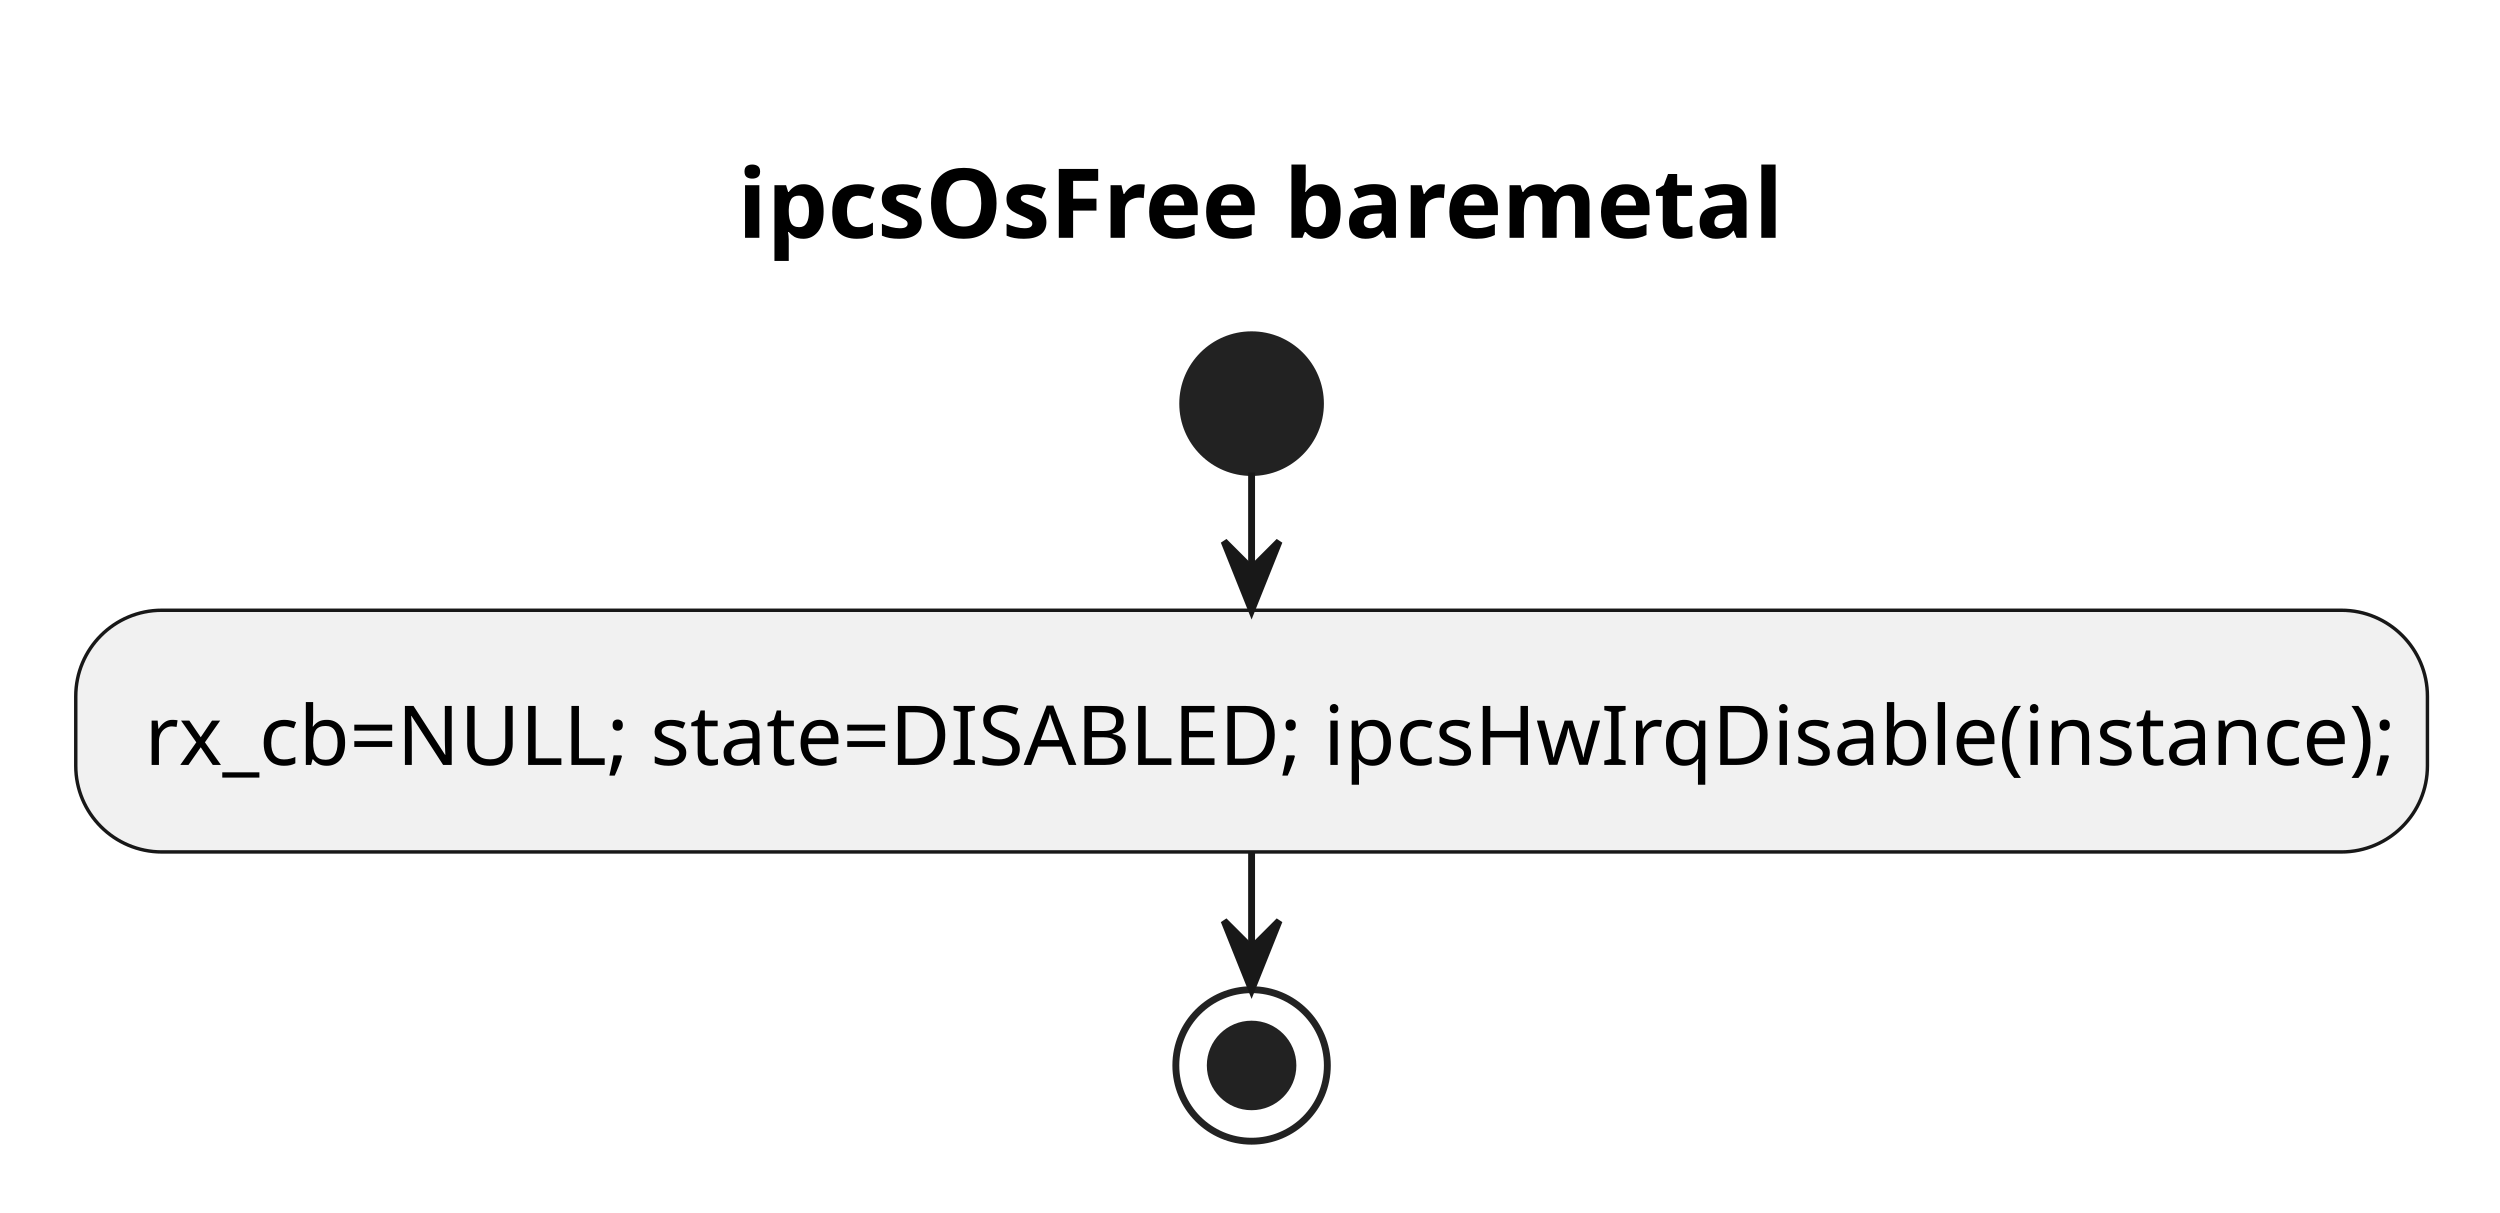
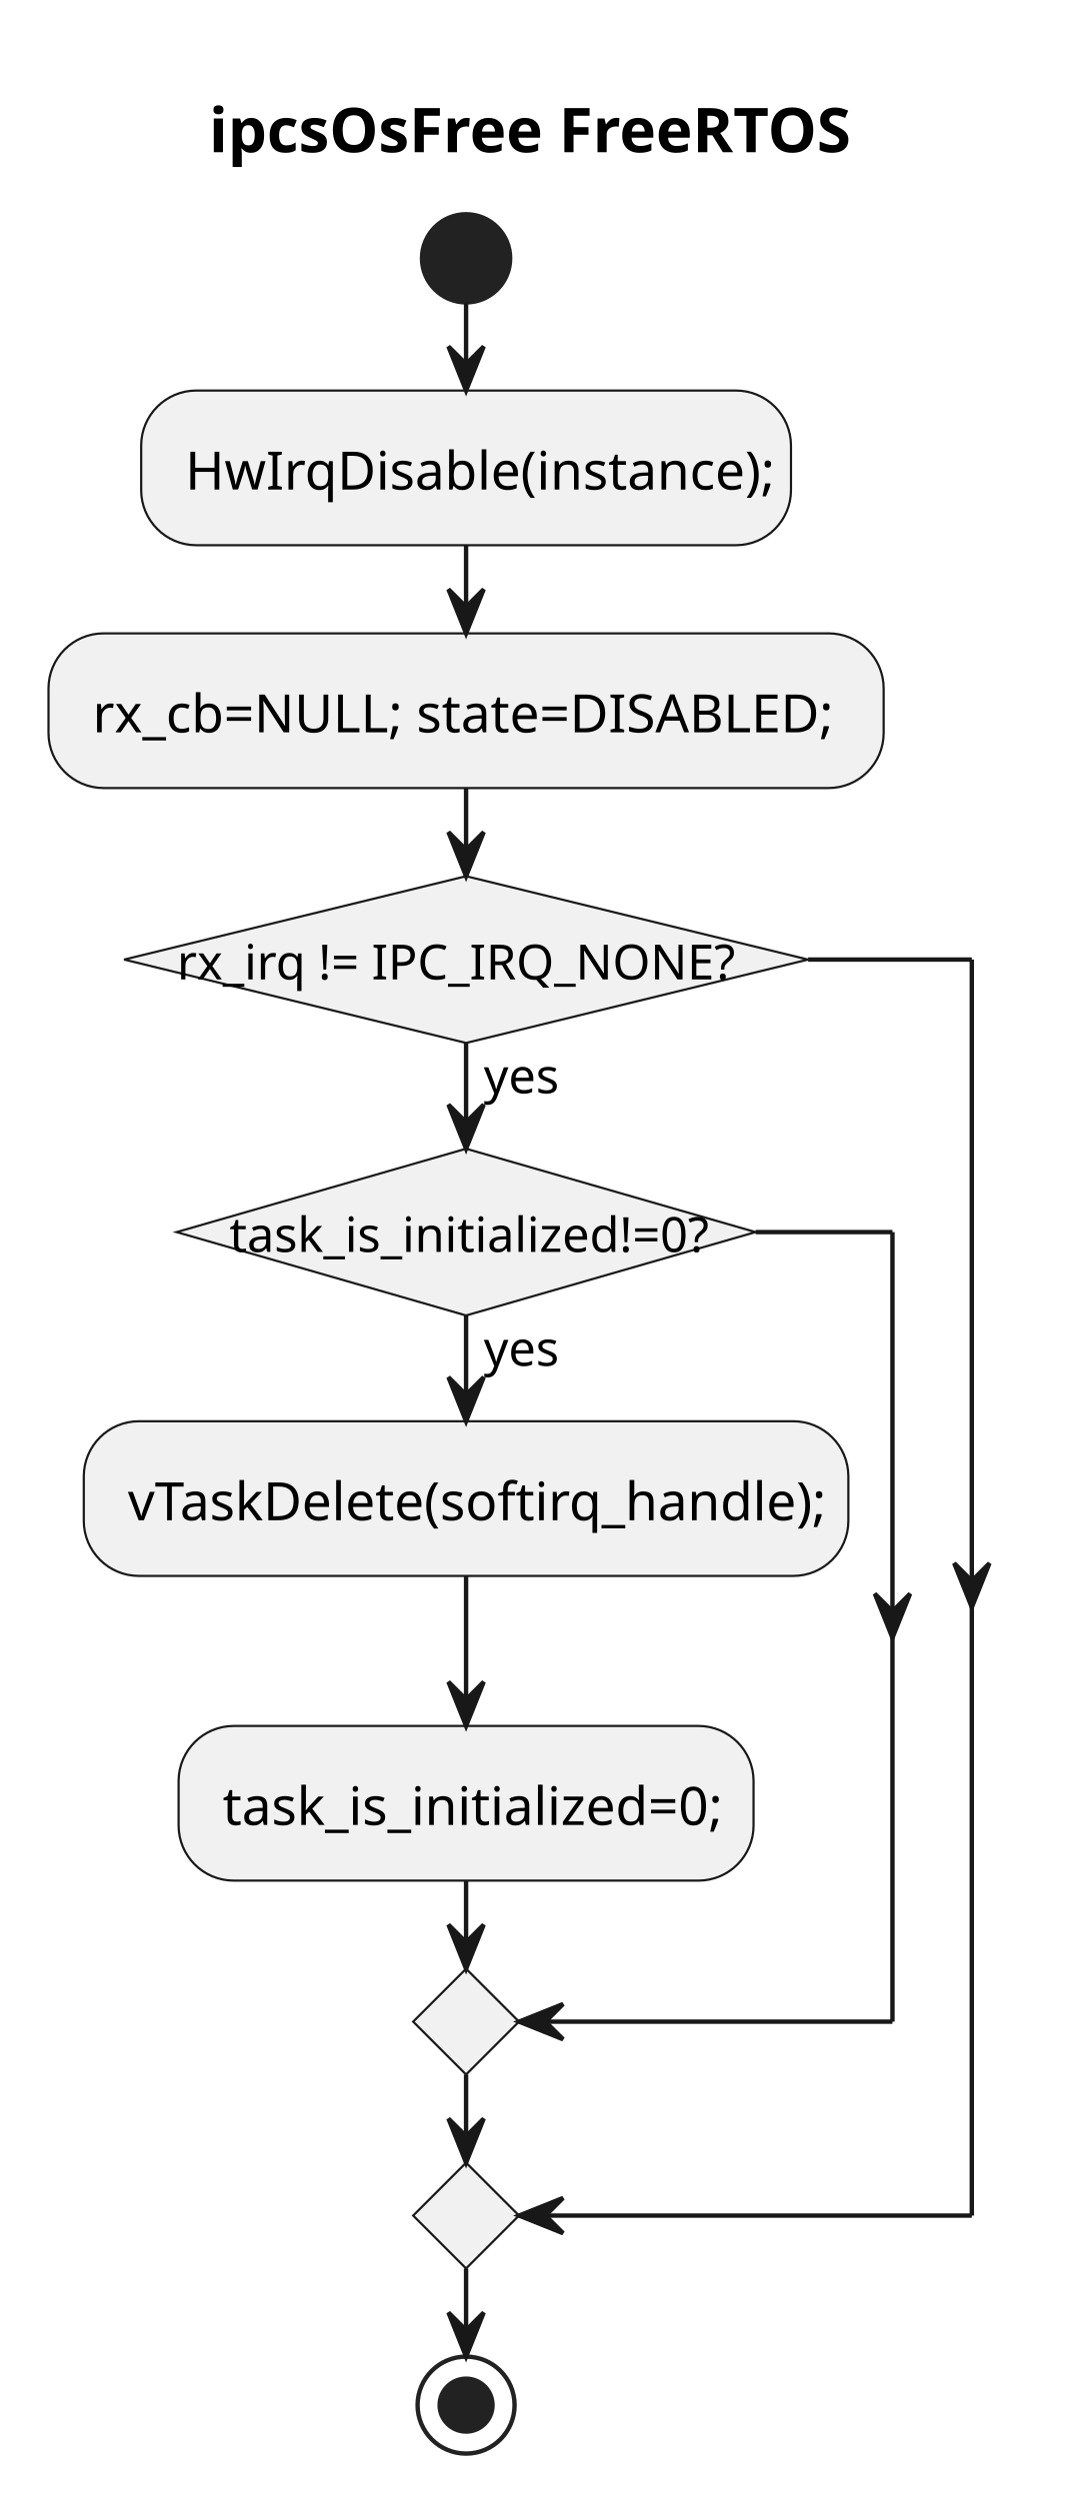
- <svg xmlns="http://www.w3.org/2000/svg" contentStyleType="text/css" data-diagram-type="ACTIVITY" height="176px" preserveAspectRatio="none" style="width:363px;height:176px;background:#FFFFFF;" version="1.1" viewBox="0 0 363 176" width="363px" zoomAndPan="magnify">
+ <svg xmlns="http://www.w3.org/2000/svg" contentStyleType="text/css" data-diagram-type="ACTIVITY" height="567px" preserveAspectRatio="none" style="width:246px;height:567px;background:#FFFFFF;" version="1.1" viewBox="0 0 246 567" width="246px" zoomAndPan="magnify">
  <defs />
  <g>
    <g class="title" data-source-line="4">
-       <text fill="#000000" font-family="sans-serif" font-size="14" font-weight="bold" lengthAdjust="spacing" textLength="146.296" x="107.084" y="34.533">ipcsOsFree baremetal</text>
+       <text fill="#000000" font-family="sans-serif" font-size="14" font-weight="bold" lengthAdjust="spacing" textLength="148.613" x="47.398" y="34.533">ipcsOsFree FreeRTOS</text>
    </g>
-     <ellipse cx="181.731" cy="58.609" fill="#222222" rx="10" ry="10" style="stroke:#222222;stroke-width:1;" />
-     <rect fill="#F1F1F1" height="35.094" rx="12.5" ry="12.5" style="stroke:#181818;stroke-width:0.5;" width="341.463" x="11" y="88.609" />
-     <text fill="#000000" font-family="sans-serif" font-size="12" lengthAdjust="spacing" textLength="321.463" x="21" y="111.066">rx_cb=NULL; state=DISABLED; ipcsHwIrqDisable(instance);</text>
-     <ellipse cx="181.731" cy="154.703" fill="none" rx="11" ry="11" style="stroke:#222222;stroke-width:1;" />
-     <ellipse cx="181.731" cy="154.703" fill="#222222" rx="6" ry="6" style="stroke:#222222;stroke-width:1;" />
-     <line style="stroke:#181818;stroke-width:1;" x1="181.731" x2="181.731" y1="68.609" y2="88.609" />
-     <polygon fill="#181818" points="177.731,78.609,181.731,88.609,185.731,78.609,181.731,82.609" style="stroke:#181818;stroke-width:1;" />
-     <line style="stroke:#181818;stroke-width:1;" x1="181.731" x2="181.731" y1="123.703" y2="143.703" />
-     <polygon fill="#181818" points="177.731,133.703,181.731,143.703,185.731,133.703,181.731,137.703" style="stroke:#181818;stroke-width:1;" />
+     <ellipse cx="105.706" cy="58.609" fill="#222222" rx="10" ry="10" style="stroke:#222222;stroke-width:1;" />
+     <rect fill="#F1F1F1" height="35.094" rx="12.5" ry="12.5" style="stroke:#181818;stroke-width:0.5;" width="147.377" x="32.018" y="88.609" />
+     <text fill="#000000" font-family="sans-serif" font-size="12" lengthAdjust="spacing" textLength="127.377" x="42.018" y="111.066">HwIrqDisable(instance);</text>
+     <rect fill="#F1F1F1" height="35.094" rx="12.5" ry="12.5" style="stroke:#181818;stroke-width:0.5;" width="189.412" x="11" y="143.703" />
+     <text fill="#000000" font-family="sans-serif" font-size="12" lengthAdjust="spacing" textLength="169.412" x="21" y="166.16">rx_cb=NULL; state=DISABLED;</text>
+     <rect fill="#F1F1F1" height="35.094" rx="12.5" ry="12.5" style="stroke:#181818;stroke-width:0.5;" width="173.404" x="19.004" y="322.469" />
+     <text fill="#000000" font-family="sans-serif" font-size="12" lengthAdjust="spacing" textLength="153.404" x="29.004" y="344.926">vTaskDelete(softirq_handle);</text>
+     <rect fill="#F1F1F1" height="35.094" rx="12.5" ry="12.5" style="stroke:#181818;stroke-width:0.5;" width="130.397" x="40.508" y="391.603" />
+     <text fill="#000000" font-family="sans-serif" font-size="12" lengthAdjust="spacing" textLength="110.397" x="50.508" y="414.06">task_is_initialized=0;</text>
+     <polygon fill="#F1F1F1" points="105.706,260.633,171.363,279.551,105.706,298.469,40.049,279.551" style="stroke:#181818;stroke-width:0.5;" />
+     <text fill="#000000" font-family="sans-serif" font-size="11" lengthAdjust="spacing" textLength="17.118" x="109.706" y="309.888">yes</text>
+     <text fill="#000000" font-family="sans-serif" font-size="11" lengthAdjust="spacing" textLength="107.314" x="52.049" y="284.052">task_is_initialized!=0?</text>
+     <polygon fill="#F1F1F1" points="105.706,446.697,117.706,458.697,105.706,470.697,93.706,458.697,105.706,446.697" style="stroke:#181818;stroke-width:0.5;" />
+     <polygon fill="#F1F1F1" points="105.706,198.797,183.268,217.715,105.706,236.633,28.144,217.715" style="stroke:#181818;stroke-width:0.5;" />
+     <text fill="#000000" font-family="sans-serif" font-size="11" lengthAdjust="spacing" textLength="17.118" x="109.706" y="248.052">yes</text>
+     <text fill="#000000" font-family="sans-serif" font-size="11" lengthAdjust="spacing" textLength="131.125" x="40.144" y="222.216">rx_irq != IPC_IRQ_NONE?</text>
+     <polygon fill="#F1F1F1" points="105.706,490.697,117.706,502.697,105.706,514.697,93.706,502.697,105.706,490.697" style="stroke:#181818;stroke-width:0.5;" />
+     <ellipse cx="105.706" cy="545.697" fill="none" rx="11" ry="11" style="stroke:#222222;stroke-width:1;" />
+     <ellipse cx="105.706" cy="545.697" fill="#222222" rx="6" ry="6" style="stroke:#222222;stroke-width:1;" />
+     <line style="stroke:#181818;stroke-width:1;" x1="105.706" x2="105.706" y1="68.609" y2="88.609" />
+     <polygon fill="#181818" points="101.706,78.609,105.706,88.609,109.706,78.609,105.706,82.609" style="stroke:#181818;stroke-width:1;" />
+     <line style="stroke:#181818;stroke-width:1;" x1="105.706" x2="105.706" y1="123.703" y2="143.703" />
+     <polygon fill="#181818" points="101.706,133.703,105.706,143.703,109.706,133.703,105.706,137.703" style="stroke:#181818;stroke-width:1;" />
+     <line style="stroke:#181818;stroke-width:1;" x1="105.706" x2="105.706" y1="357.562" y2="391.603" />
+     <polygon fill="#181818" points="101.706,381.603,105.706,391.603,109.706,381.603,105.706,385.603" style="stroke:#181818;stroke-width:1;" />
+     <line style="stroke:#181818;stroke-width:1;" x1="105.706" x2="105.706" y1="298.469" y2="322.469" />
+     <polygon fill="#181818" points="101.706,312.469,105.706,322.469,109.706,312.469,105.706,316.469" style="stroke:#181818;stroke-width:1;" />
+     <line style="stroke:#181818;stroke-width:1;" x1="171.363" x2="202.408" y1="279.551" y2="279.551" />
+     <polygon fill="#181818" points="198.408,361.603,202.408,371.603,206.408,361.603,202.408,365.603" style="stroke:#181818;stroke-width:1;" />
+     <line style="stroke:#181818;stroke-width:1;" x1="202.408" x2="202.408" y1="279.551" y2="458.697" />
+     <line style="stroke:#181818;stroke-width:1;" x1="202.408" x2="117.706" y1="458.697" y2="458.697" />
+     <polygon fill="#181818" points="127.706,454.697,117.706,458.697,127.706,462.697,123.706,458.697" style="stroke:#181818;stroke-width:1;" />
+     <line style="stroke:#181818;stroke-width:1;" x1="105.706" x2="105.706" y1="426.697" y2="446.697" />
+     <polygon fill="#181818" points="101.706,436.697,105.706,446.697,109.706,436.697,105.706,440.697" style="stroke:#181818;stroke-width:1;" />
+     <line style="stroke:#181818;stroke-width:1;" x1="105.706" x2="105.706" y1="236.633" y2="260.633" />
+     <polygon fill="#181818" points="101.706,250.633,105.706,260.633,109.706,250.633,105.706,254.633" style="stroke:#181818;stroke-width:1;" />
+     <line style="stroke:#181818;stroke-width:1;" x1="183.268" x2="220.408" y1="217.715" y2="217.715" />
+     <polygon fill="#181818" points="216.408,354.685,220.408,364.685,224.408,354.685,220.408,358.685" style="stroke:#181818;stroke-width:1;" />
+     <line style="stroke:#181818;stroke-width:1;" x1="220.408" x2="220.408" y1="217.715" y2="502.697" />
+     <line style="stroke:#181818;stroke-width:1;" x1="220.408" x2="117.706" y1="502.697" y2="502.697" />
+     <polygon fill="#181818" points="127.706,498.697,117.706,502.697,127.706,506.697,123.706,502.697" style="stroke:#181818;stroke-width:1;" />
+     <line style="stroke:#181818;stroke-width:1;" x1="105.706" x2="105.706" y1="470.697" y2="490.697" />
+     <polygon fill="#181818" points="101.706,480.697,105.706,490.697,109.706,480.697,105.706,484.697" style="stroke:#181818;stroke-width:1;" />
+     <line style="stroke:#181818;stroke-width:1;" x1="105.706" x2="105.706" y1="178.797" y2="198.797" />
+     <polygon fill="#181818" points="101.706,188.797,105.706,198.797,109.706,188.797,105.706,192.797" style="stroke:#181818;stroke-width:1;" />
+     <line style="stroke:#181818;stroke-width:1;" x1="105.706" x2="105.706" y1="514.697" y2="534.697" />
+     <polygon fill="#181818" points="101.706,524.697,105.706,534.697,109.706,524.697,105.706,528.697" style="stroke:#181818;stroke-width:1;" />
  </g>
</svg>
